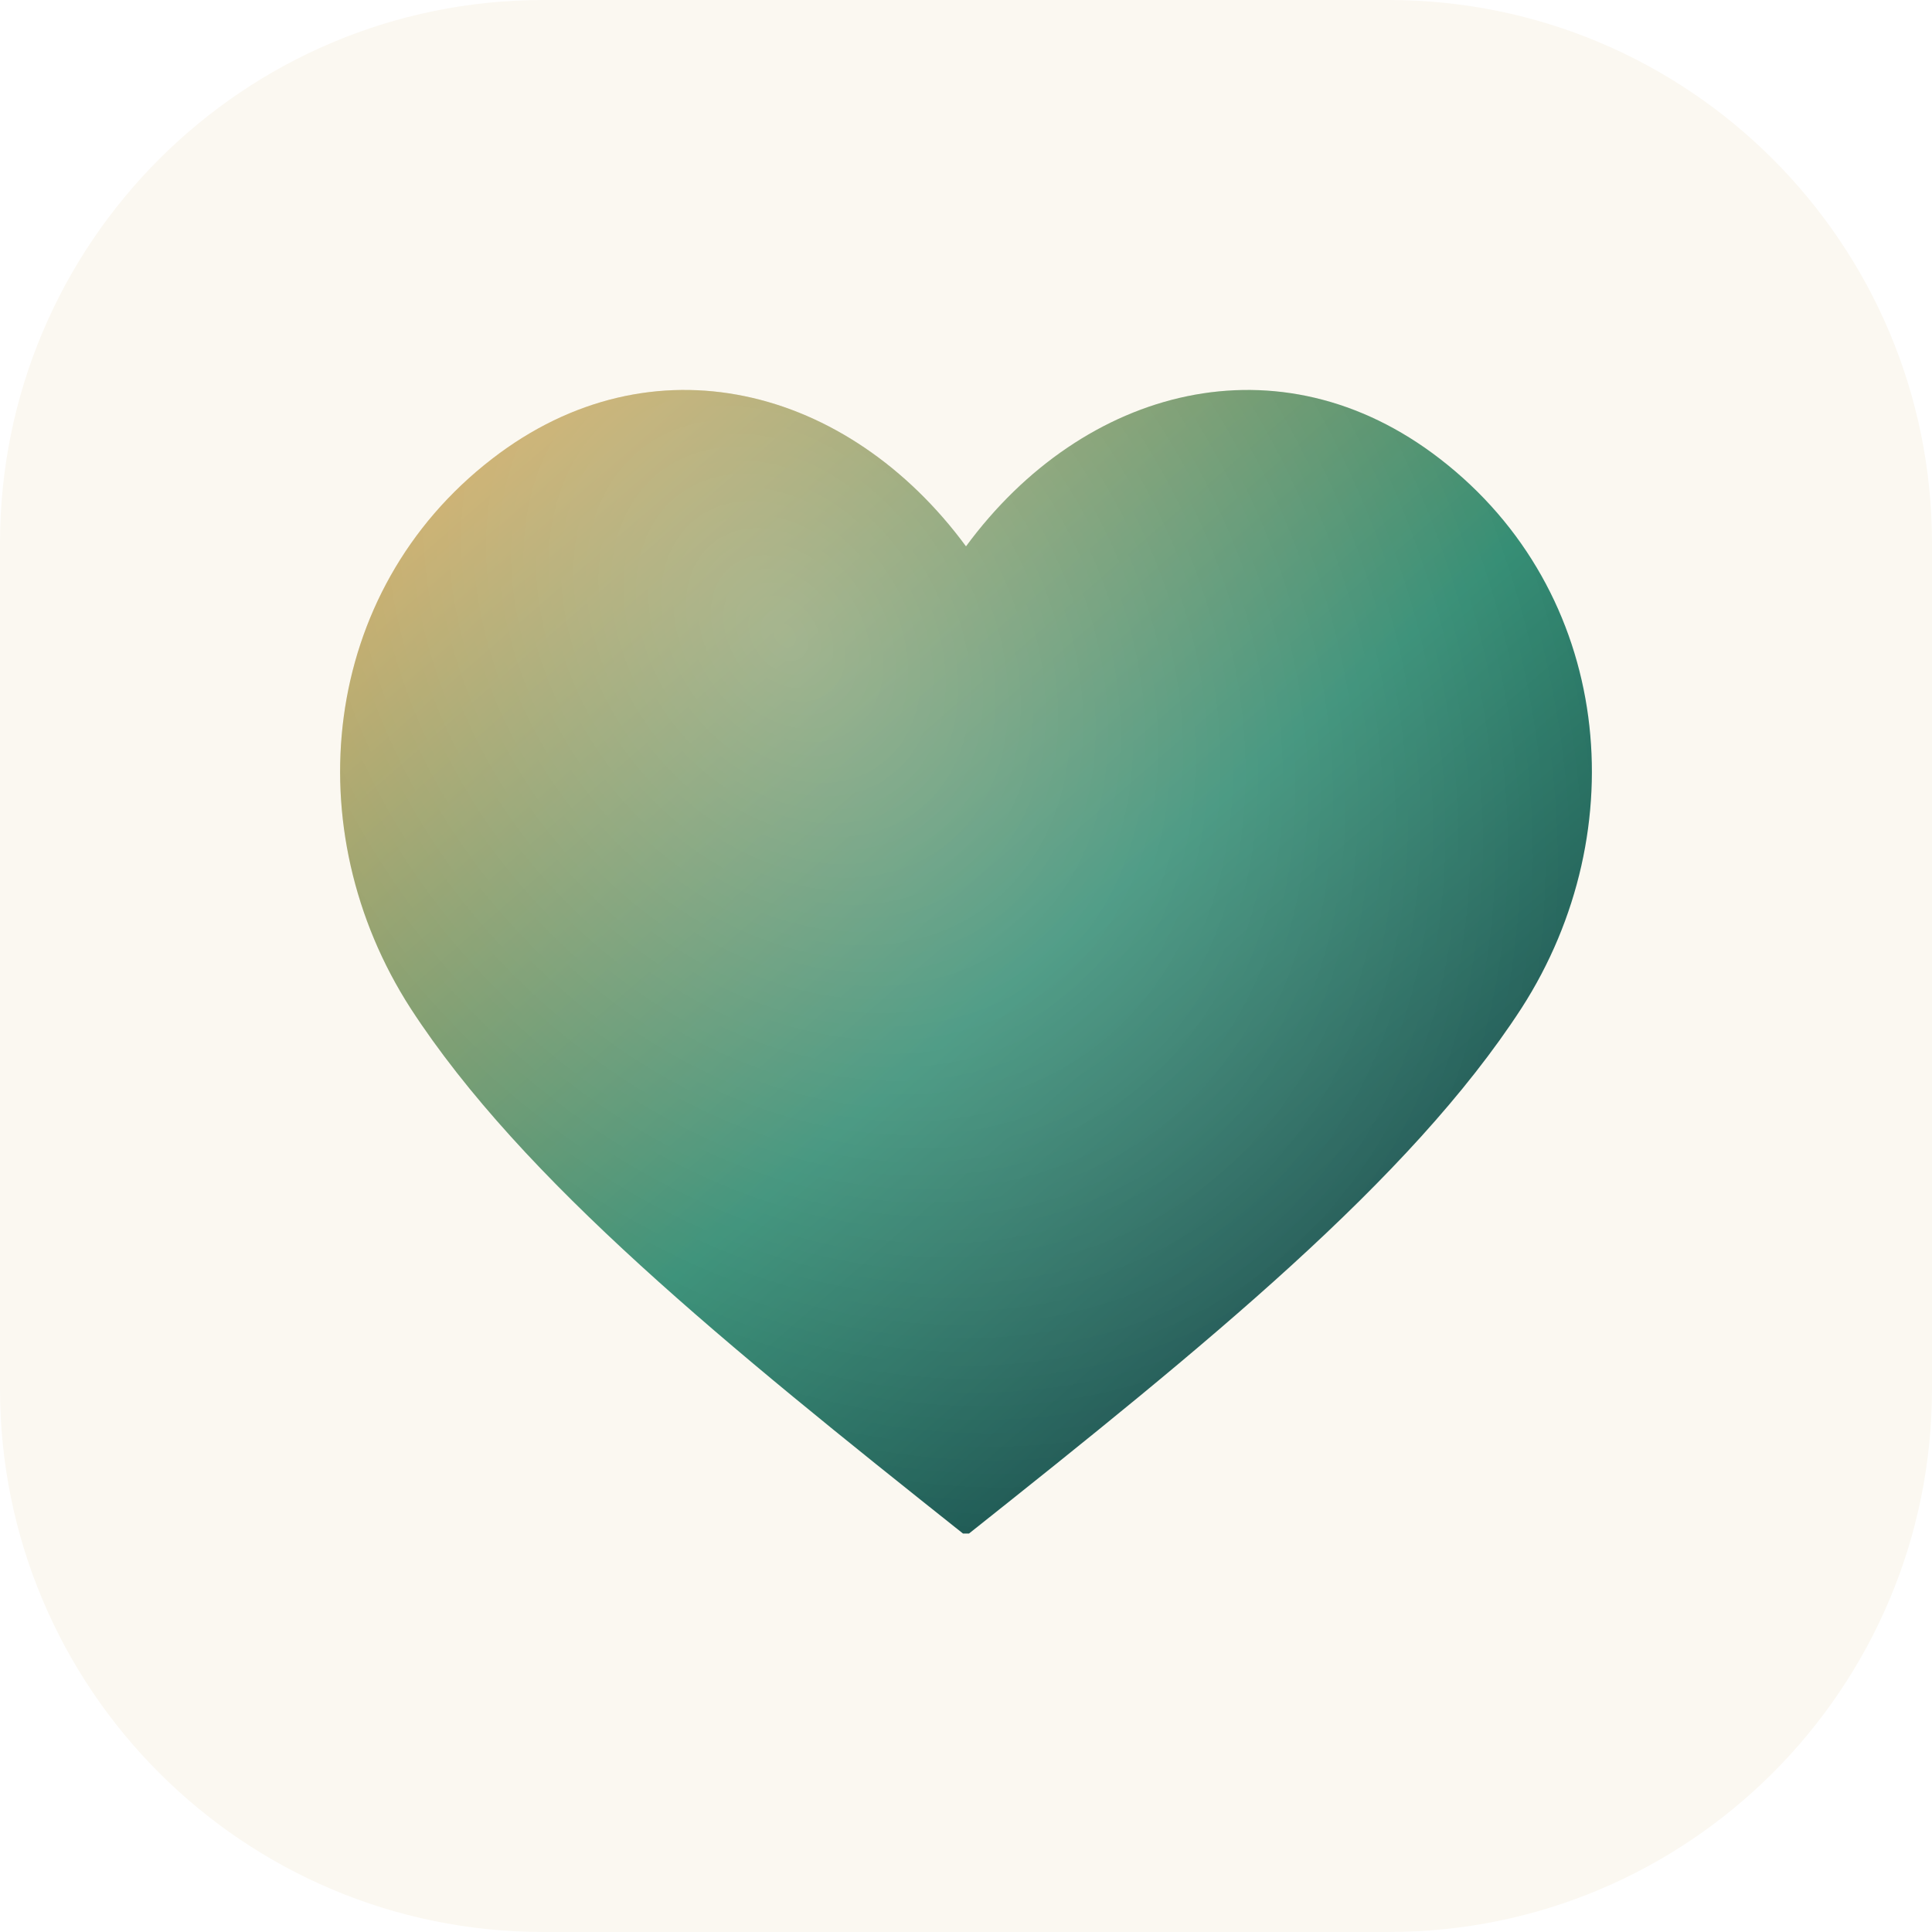
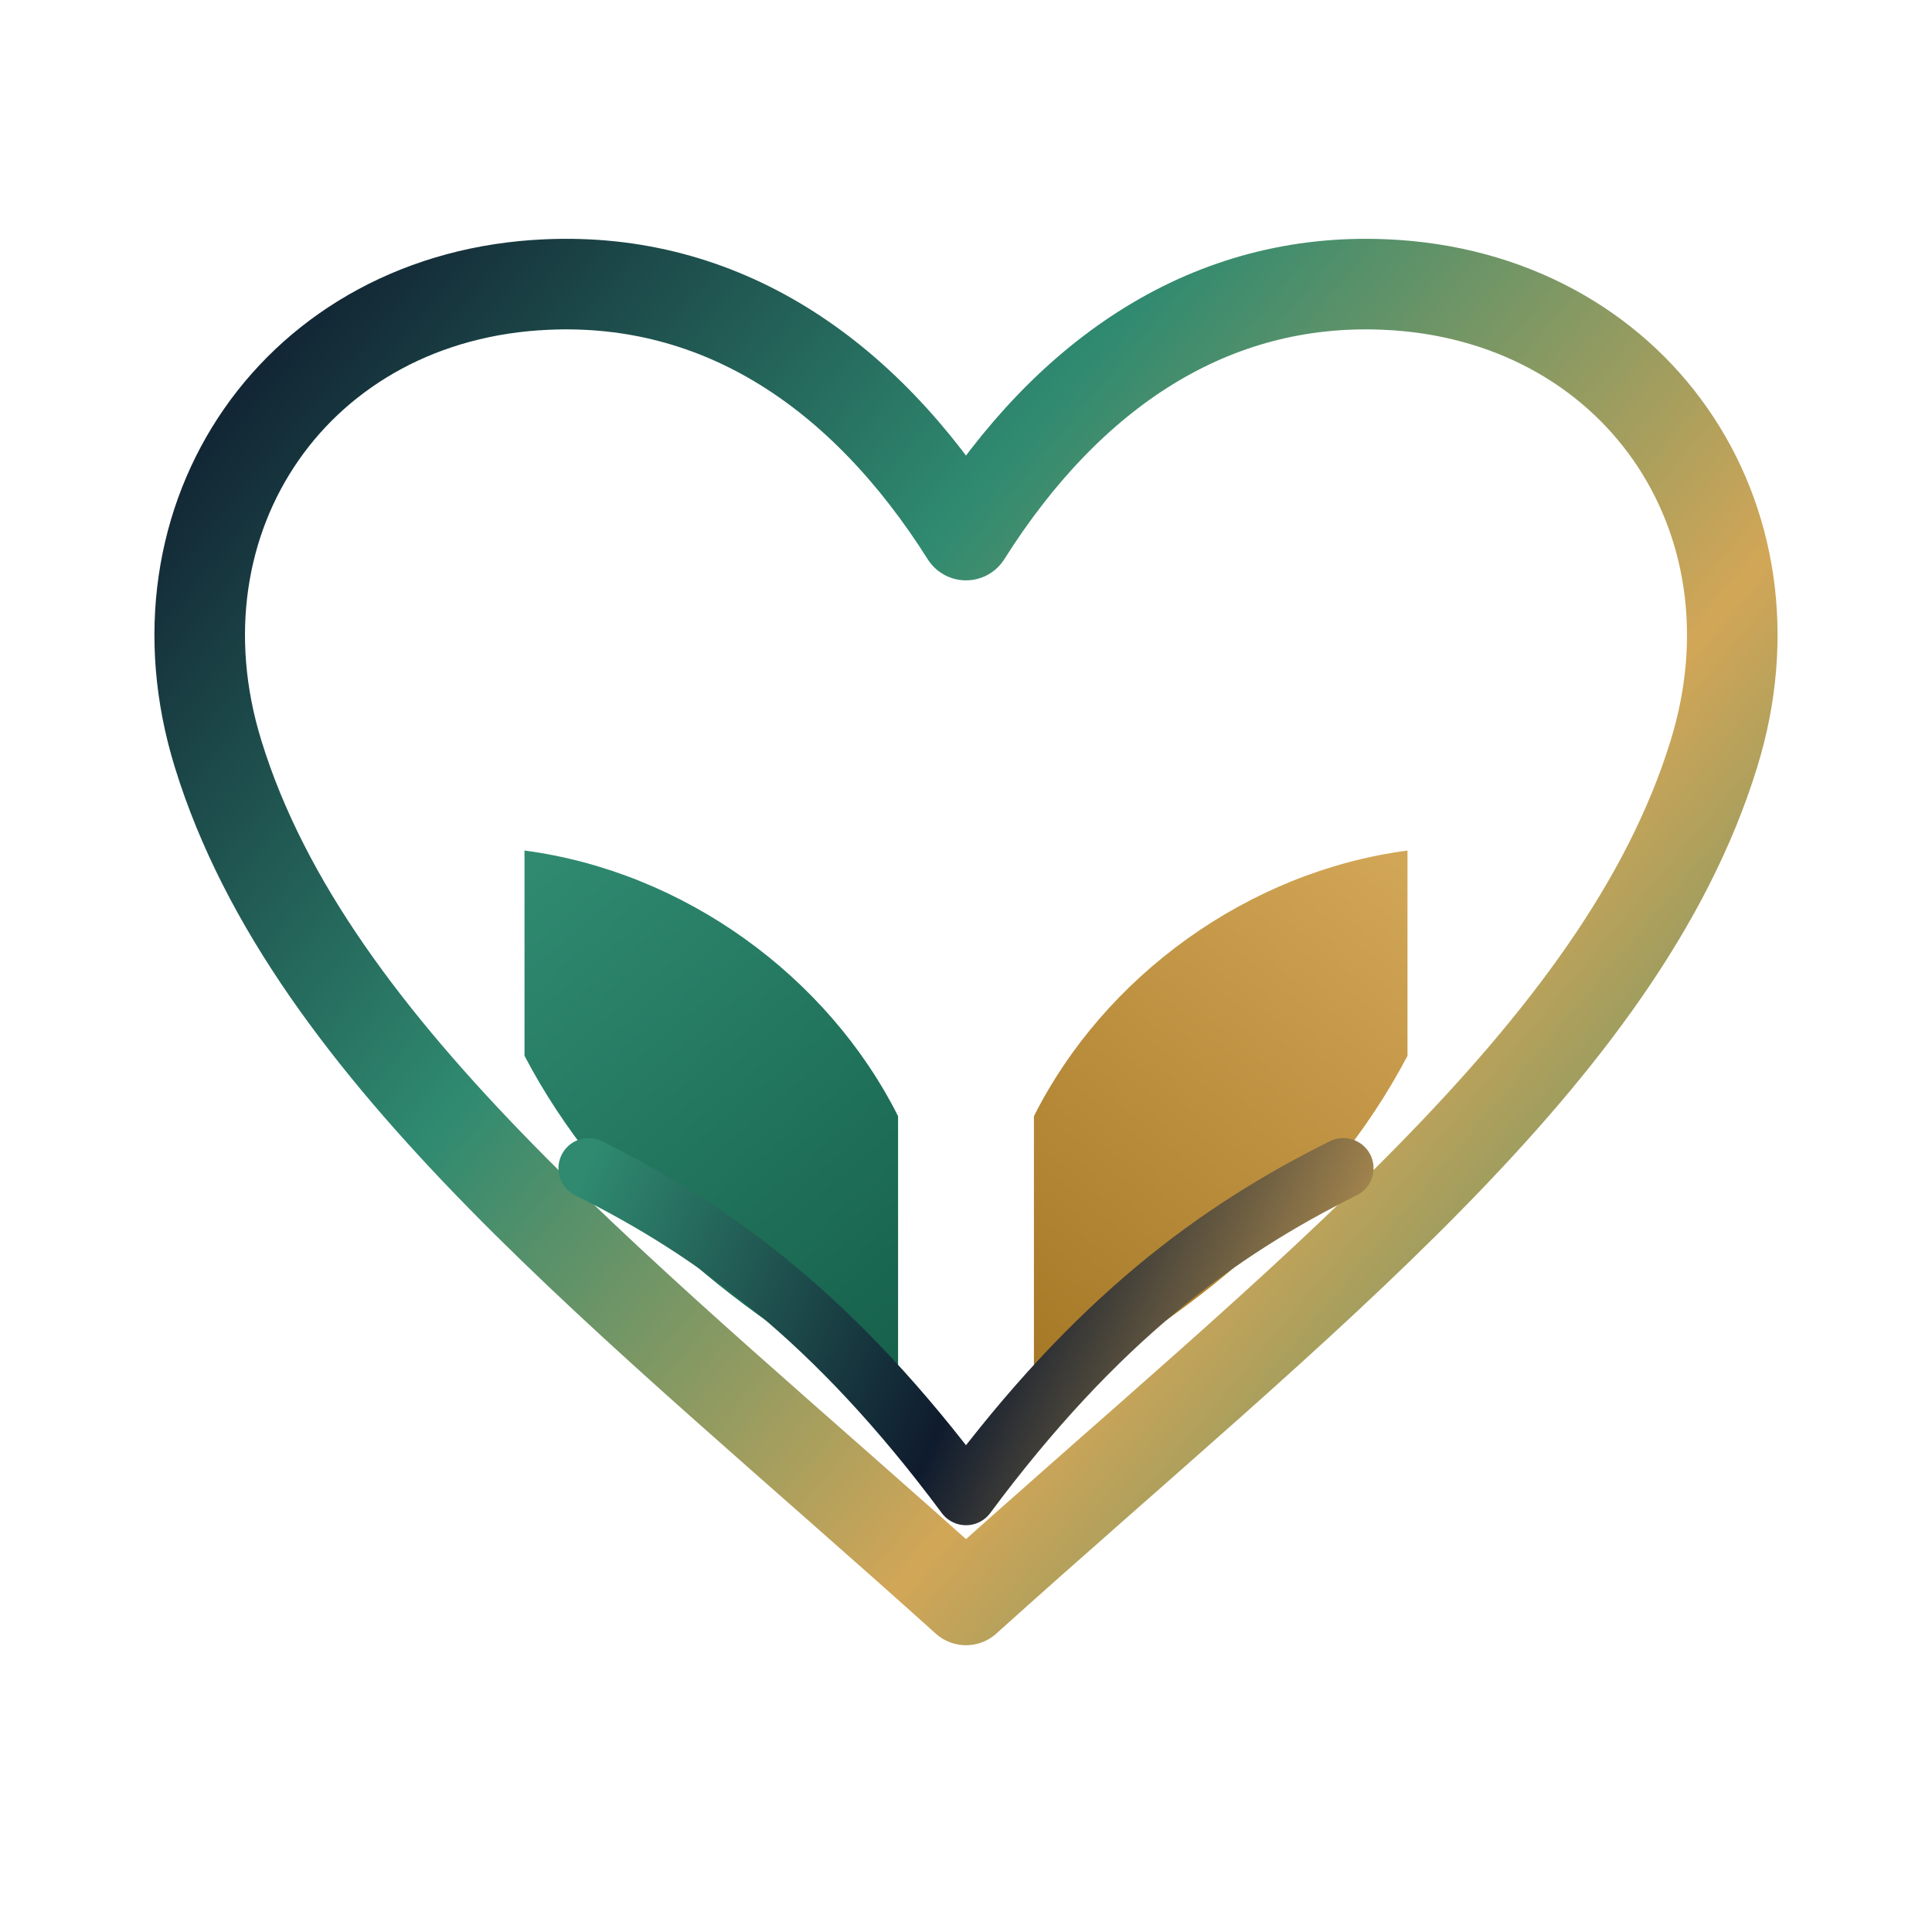
- <svg xmlns="http://www.w3.org/2000/svg" width="64" height="64" viewBox="0 0 64 64" fill="none">
-   <rect width="64" height="64" rx="18" fill="#FBF8F1" />
-   <path d="M31.9 50.8C24.1 44.6 17.3 39.1 13.6 33.4C9.8 27.5 10.6 19.6 16.3 15.2C21.6 11.1 28.1 12.8 32 18.1C35.9 12.8 42.4 11.1 47.7 15.2C53.4 19.6 54.2 27.5 50.4 33.4C46.7 39.1 39.9 44.6 32.1 50.8H31.9Z" fill="url(#paint0_linear)" />
-   <path d="M31.9 50.8C24.1 44.6 17.3 39.1 13.6 33.4C9.8 27.5 10.6 19.6 16.3 15.2C21.6 11.1 28.1 12.8 32 18.1C35.9 12.8 42.4 11.1 47.7 15.2C53.4 19.6 54.2 27.5 50.4 33.4C46.7 39.1 39.9 44.6 32.1 50.8H31.9Z" fill="url(#paint1_radial)" fill-opacity=".28" />
+ <svg xmlns="http://www.w3.org/2000/svg" width="256" height="256" viewBox="0 0 256 256" fill="none">
+   <path d="M128 212C83.7 172.1 41.2 139.8 28.9 99.9C19.2 68.5 39.4 39.1 72.5 37.7C95.4 36.7 114.3 49.2 128 70.9C141.7 49.2 160.6 36.7 183.5 37.7C216.6 39.1 236.8 68.5 227.1 99.9C214.8 139.8 172.3 172.1 128 212Z" stroke="url(#heartGradient)" stroke-width="12" stroke-linecap="round" stroke-linejoin="round" />
+   <path d="M69.5 112.7C90.7 115.5 109.7 129.4 119 147.9V185.7C98.2 174.6 80 159.9 69.5 139.9V112.7Z" fill="url(#leftPage)" />
+   <path d="M186.5 112.7C165.3 115.5 146.3 129.4 137 147.9V185.7C157.8 174.6 176 159.9 186.5 139.9V112.7Z" fill="url(#rightPage)" />
+   <path d="M78 154.8C94.7 163.1 110.7 174.8 128 198.1C145.3 174.8 161.3 163.1 178 154.8" stroke="url(#bookLine)" stroke-width="8" stroke-linecap="round" stroke-linejoin="round" />
  <defs>
-     <linearGradient id="paint0_linear" x1="15" y1="13" x2="49" y2="52" gradientUnits="userSpaceOnUse">
+     <linearGradient id="heartGradient" x1="27" y1="44" x2="227" y2="212" gradientUnits="userSpaceOnUse">
+       <stop stop-color="#0F1B2E" />
+       <stop offset=".35" stop-color="#2F8A70" />
+       <stop offset=".68" stop-color="#D2A657" />
+       <stop offset="1" stop-color="#2F8A70" />
+     </linearGradient>
+     <linearGradient id="leftPage" x1="67" y1="118" x2="123" y2="183" gradientUnits="userSpaceOnUse">
+       <stop stop-color="#2F8A70" />
+       <stop offset="1" stop-color="#155F4A" />
+     </linearGradient>
+     <linearGradient id="rightPage" x1="190" y1="118" x2="135" y2="184" gradientUnits="userSpaceOnUse">
      <stop stop-color="#D2A657" />
-       <stop offset=".52" stop-color="#2F8A70" />
-       <stop offset="1" stop-color="#0B2B38" />
+       <stop offset="1" stop-color="#A47725" />
    </linearGradient>
-     <radialGradient id="paint1_radial" cx="0" cy="0" r="1" gradientUnits="userSpaceOnUse" gradientTransform="translate(26 21) rotate(54) scale(35 26)">
-       <stop stop-color="#FFFFFF" />
-       <stop offset="1" stop-color="#FFFFFF" stop-opacity="0" />
-     </radialGradient>
+     <linearGradient id="bookLine" x1="78" y1="154" x2="178" y2="198" gradientUnits="userSpaceOnUse">
+       <stop stop-color="#2F8A70" />
+       <stop offset=".52" stop-color="#0F1B2E" />
+       <stop offset="1" stop-color="#D2A657" />
+     </linearGradient>
  </defs>
</svg>
